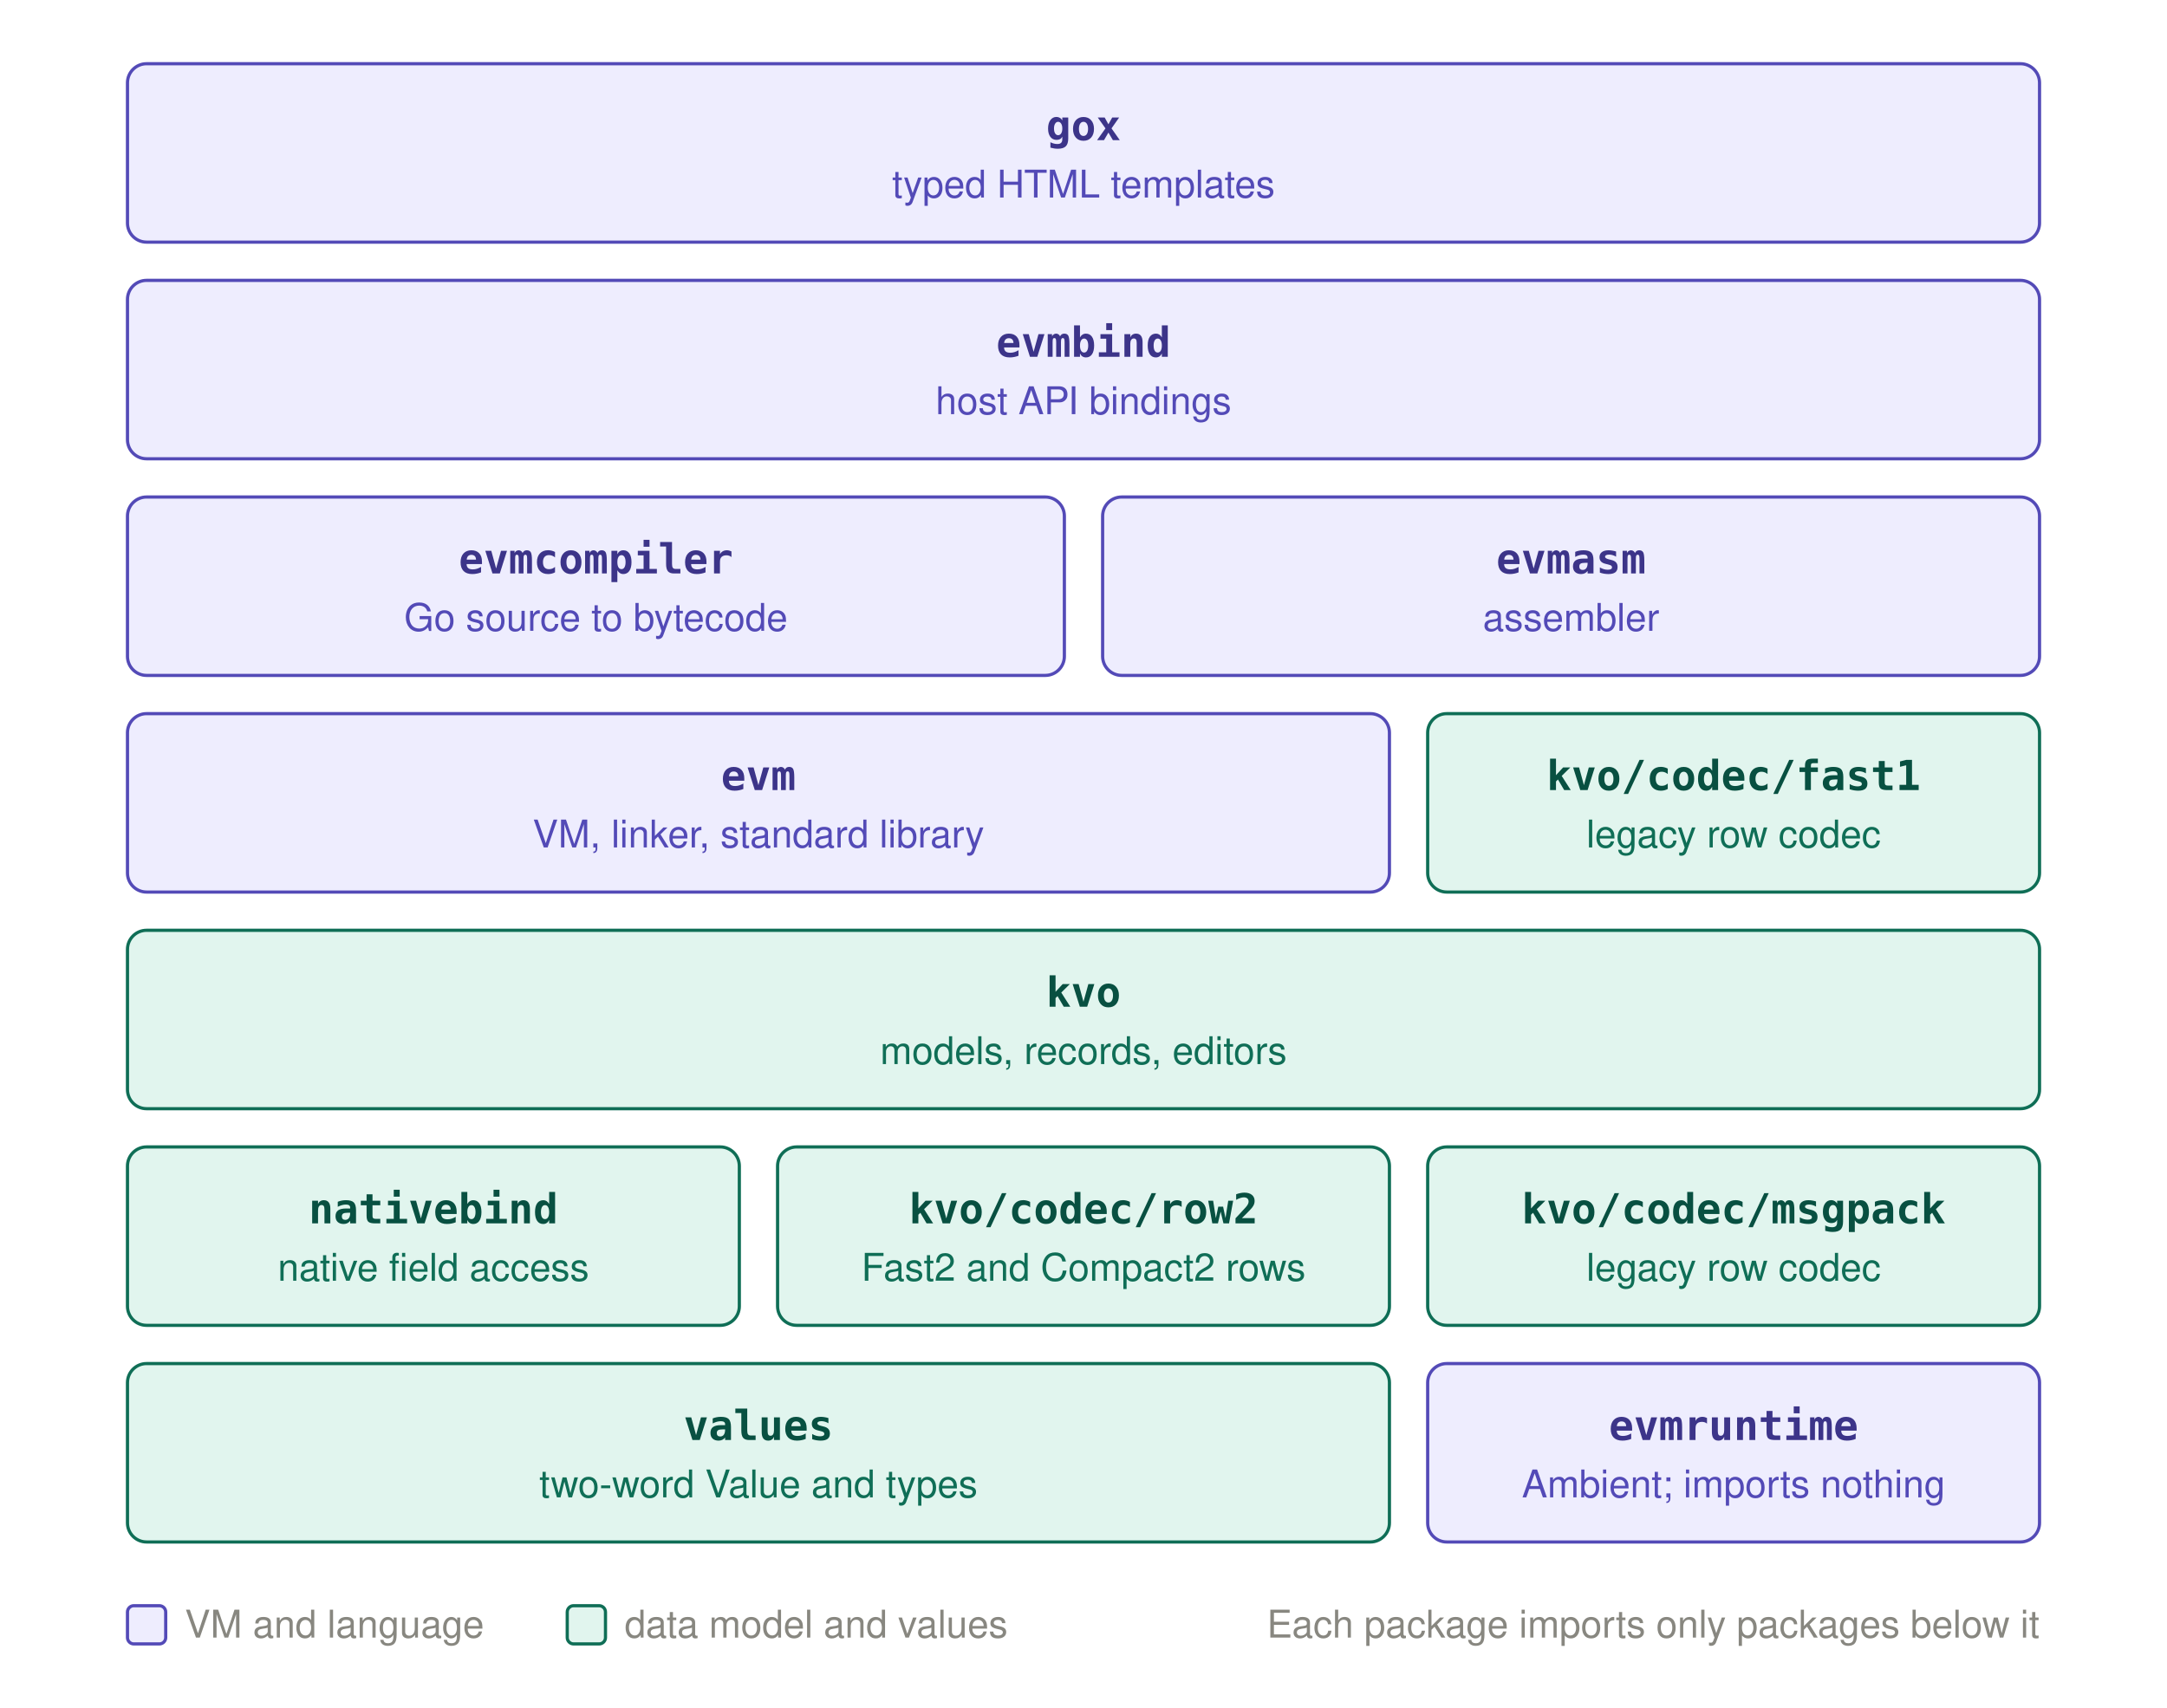
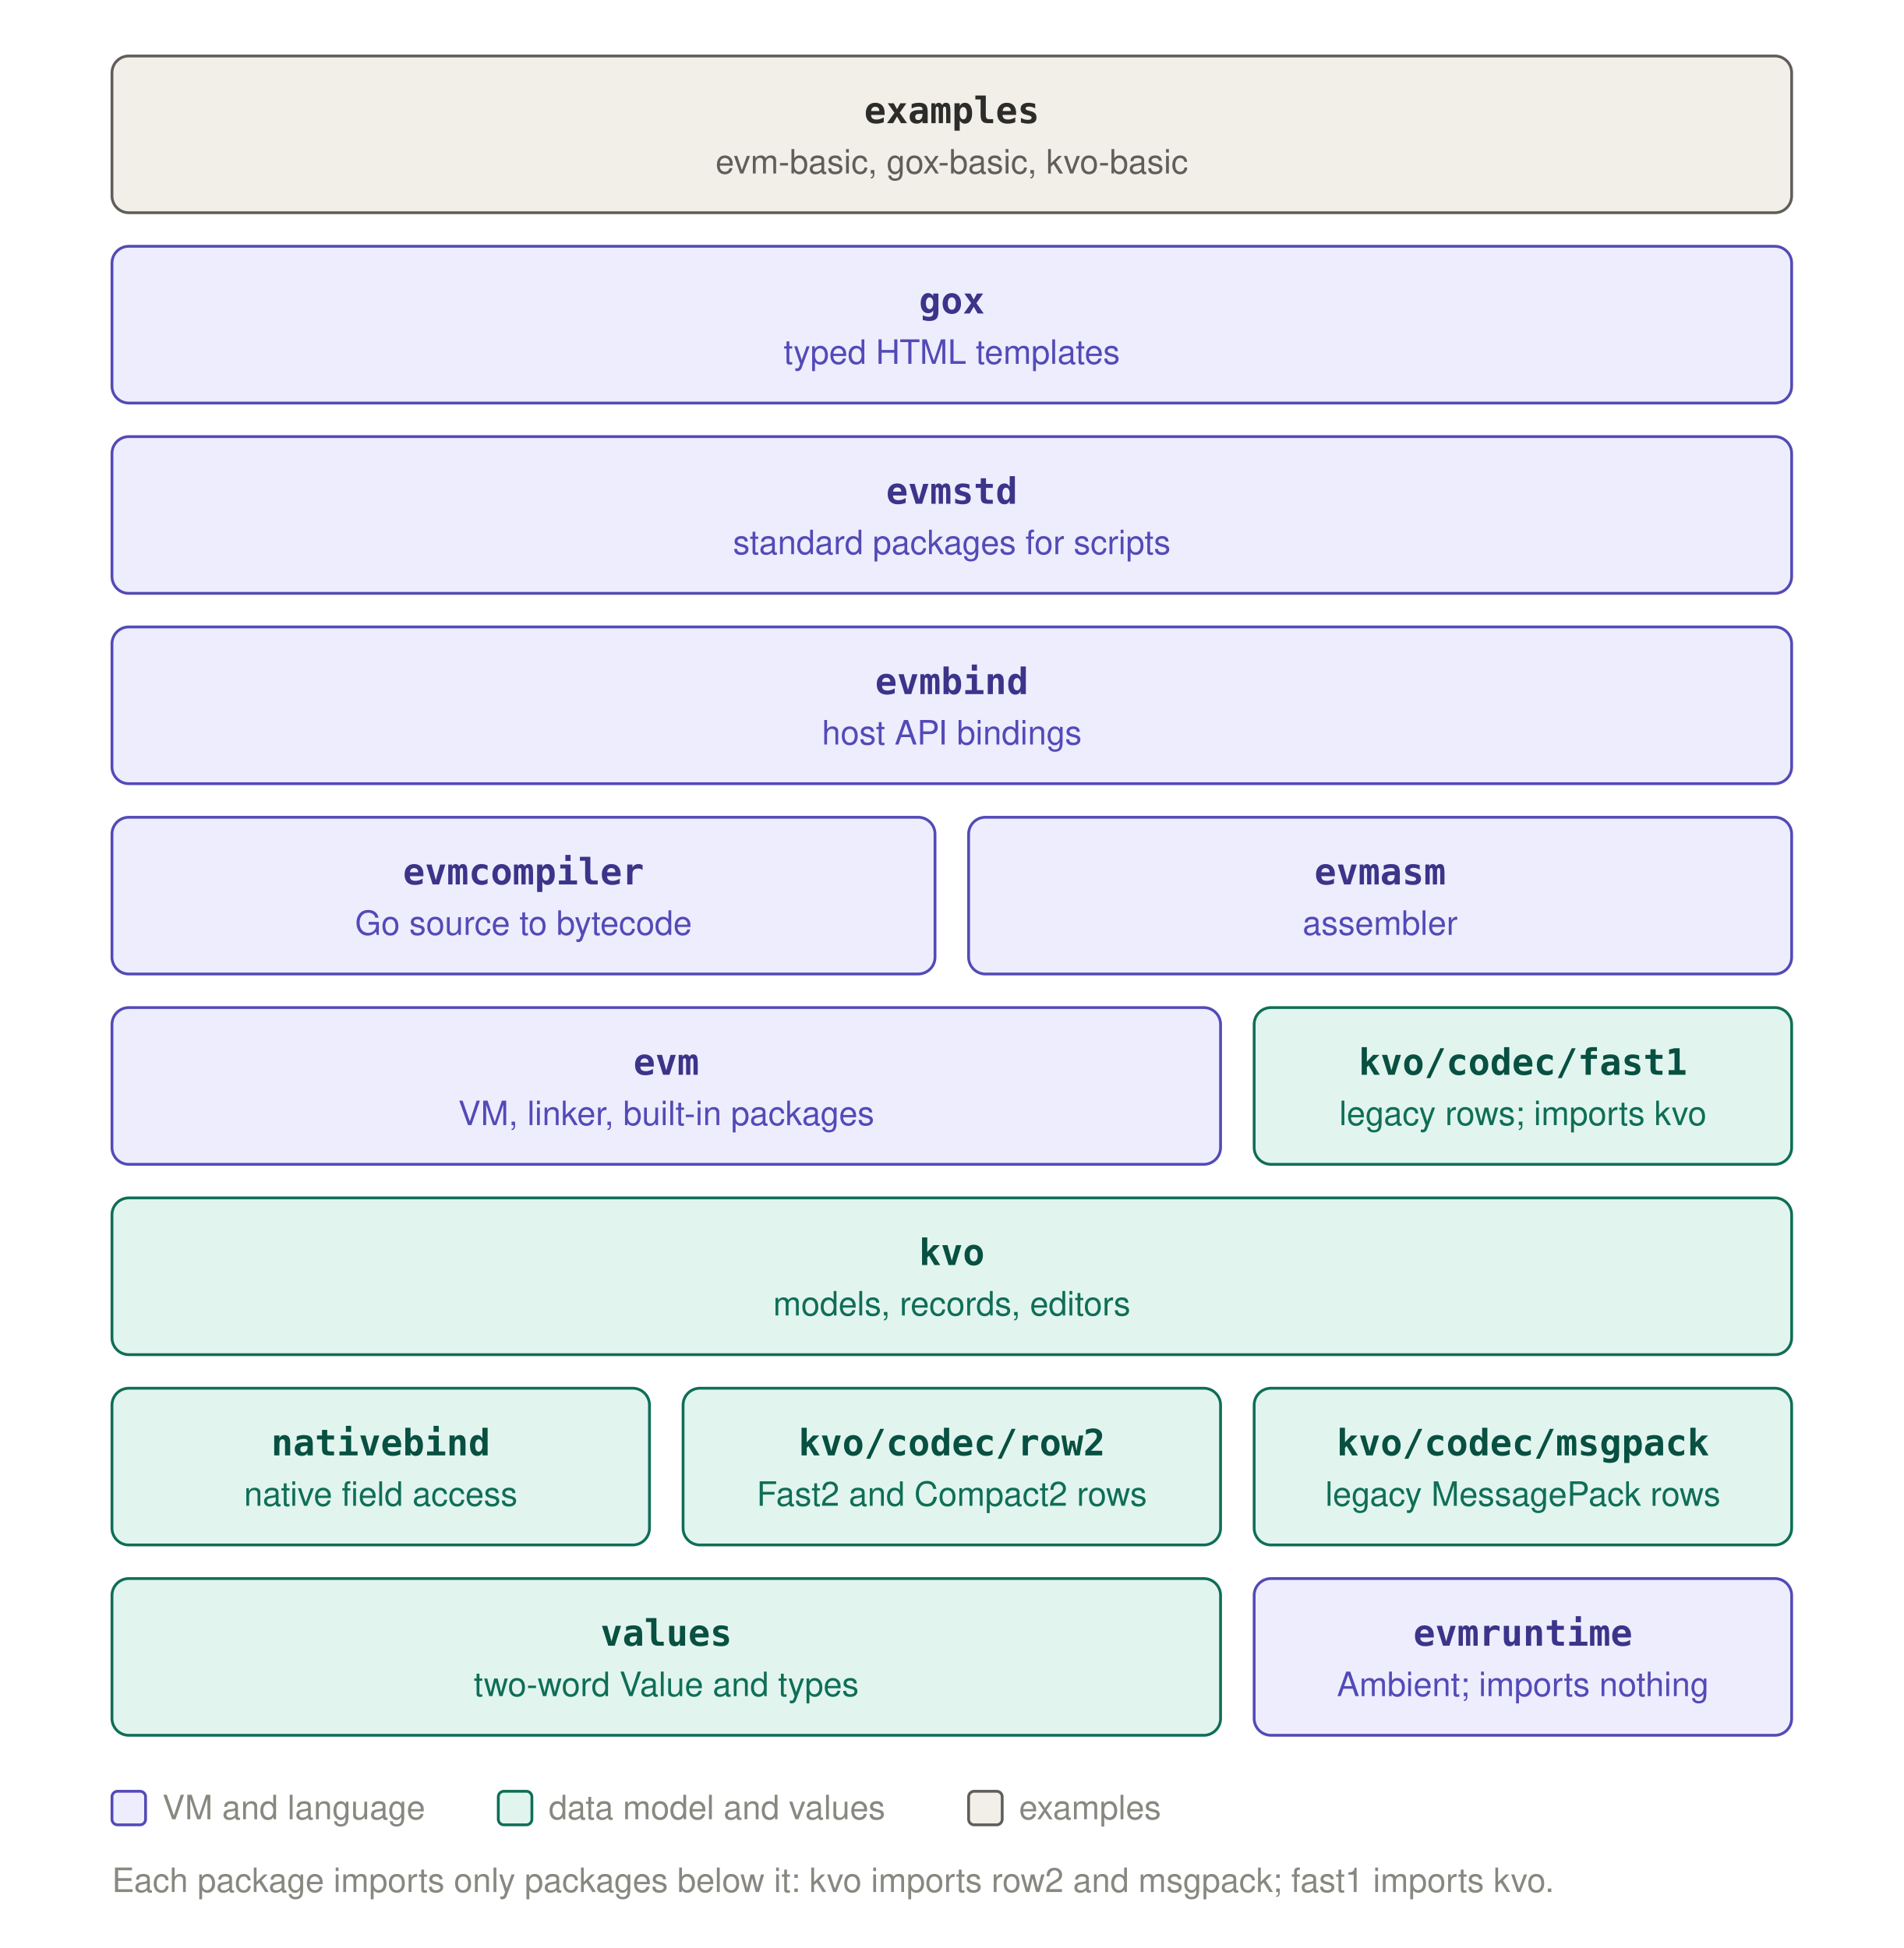
- <svg xmlns="http://www.w3.org/2000/svg" viewBox="0 0 680 536" width="680" role="img" aria-labelledby="title desc">
+ <svg xmlns="http://www.w3.org/2000/svg" viewBox="0 0 680 696" width="680" role="img" aria-labelledby="title desc">
  <style>
.t { font: 600 13px ui-monospace, SFMono-Regular, Menlo, Consolas, monospace; text-anchor: middle; }
.s { font: 12px -apple-system, system-ui, "Segoe UI", Helvetica, Arial, sans-serif; text-anchor: middle; }
.l { font: 12px -apple-system, system-ui, "Segoe UI", Helvetica, Arial, sans-serif; fill: #888780; }
</style>
-   <rect x="40" y="20" width="600" height="56" rx="6" fill="#EEEDFE" stroke="#534AB7" stroke-width="1" />
-   <text class="t" x="340" y="44" fill="#3C3489">gox</text>
-   <text class="s" x="340" y="62" fill="#534AB7">typed HTML templates</text>
+   <rect x="40" y="20" width="600" height="56" rx="6" fill="#F1EFE8" stroke="#5F5E5A" stroke-width="1" />
+   <text class="t" x="340" y="44" fill="#2C2C2A">examples</text>
+   <text class="s" x="340" y="62" fill="#5F5E5A">evm-basic, gox-basic, kvo-basic</text>
  <rect x="40" y="88" width="600" height="56" rx="6" fill="#EEEDFE" stroke="#534AB7" stroke-width="1" />
-   <text class="t" x="340" y="112" fill="#3C3489">evmbind</text>
-   <text class="s" x="340" y="130" fill="#534AB7">host API bindings</text>
-   <rect x="40" y="156" width="294" height="56" rx="6" fill="#EEEDFE" stroke="#534AB7" stroke-width="1" />
-   <text class="t" x="187" y="180" fill="#3C3489">evmcompiler</text>
-   <text class="s" x="187" y="198" fill="#534AB7">Go source to bytecode</text>
-   <rect x="346" y="156" width="294" height="56" rx="6" fill="#EEEDFE" stroke="#534AB7" stroke-width="1" />
-   <text class="t" x="493" y="180" fill="#3C3489">evmasm</text>
-   <text class="s" x="493" y="198" fill="#534AB7">assembler</text>
-   <rect x="40" y="224" width="396" height="56" rx="6" fill="#EEEDFE" stroke="#534AB7" stroke-width="1" />
-   <text class="t" x="238" y="248" fill="#3C3489">evm</text>
-   <text class="s" x="238" y="266" fill="#534AB7">VM, linker, standard library</text>
-   <rect x="448" y="224" width="192" height="56" rx="6" fill="#E1F5EE" stroke="#0F6E56" stroke-width="1" />
-   <text class="t" x="544" y="248" fill="#085041">kvo/codec/fast1</text>
-   <text class="s" x="544" y="266" fill="#0F6E56">legacy row codec</text>
-   <rect x="40" y="292" width="600" height="56" rx="6" fill="#E1F5EE" stroke="#0F6E56" stroke-width="1" />
-   <text class="t" x="340" y="316" fill="#085041">kvo</text>
-   <text class="s" x="340" y="334" fill="#0F6E56">models, records, editors</text>
-   <rect x="40" y="360" width="192" height="56" rx="6" fill="#E1F5EE" stroke="#0F6E56" stroke-width="1" />
-   <text class="t" x="136" y="384" fill="#085041">nativebind</text>
-   <text class="s" x="136" y="402" fill="#0F6E56">native field access</text>
-   <rect x="244" y="360" width="192" height="56" rx="6" fill="#E1F5EE" stroke="#0F6E56" stroke-width="1" />
-   <text class="t" x="340" y="384" fill="#085041">kvo/codec/row2</text>
-   <text class="s" x="340" y="402" fill="#0F6E56">Fast2 and Compact2 rows</text>
+   <text class="t" x="340" y="112" fill="#3C3489">gox</text>
+   <text class="s" x="340" y="130" fill="#534AB7">typed HTML templates</text>
+   <rect x="40" y="156" width="600" height="56" rx="6" fill="#EEEDFE" stroke="#534AB7" stroke-width="1" />
+   <text class="t" x="340" y="180" fill="#3C3489">evmstd</text>
+   <text class="s" x="340" y="198" fill="#534AB7">standard packages for scripts</text>
+   <rect x="40" y="224" width="600" height="56" rx="6" fill="#EEEDFE" stroke="#534AB7" stroke-width="1" />
+   <text class="t" x="340" y="248" fill="#3C3489">evmbind</text>
+   <text class="s" x="340" y="266" fill="#534AB7">host API bindings</text>
+   <rect x="40" y="292" width="294" height="56" rx="6" fill="#EEEDFE" stroke="#534AB7" stroke-width="1" />
+   <text class="t" x="187" y="316" fill="#3C3489">evmcompiler</text>
+   <text class="s" x="187" y="334" fill="#534AB7">Go source to bytecode</text>
+   <rect x="346" y="292" width="294" height="56" rx="6" fill="#EEEDFE" stroke="#534AB7" stroke-width="1" />
+   <text class="t" x="493" y="316" fill="#3C3489">evmasm</text>
+   <text class="s" x="493" y="334" fill="#534AB7">assembler</text>
+   <rect x="40" y="360" width="396" height="56" rx="6" fill="#EEEDFE" stroke="#534AB7" stroke-width="1" />
+   <text class="t" x="238" y="384" fill="#3C3489">evm</text>
+   <text class="s" x="238" y="402" fill="#534AB7">VM, linker, built-in packages</text>
  <rect x="448" y="360" width="192" height="56" rx="6" fill="#E1F5EE" stroke="#0F6E56" stroke-width="1" />
-   <text class="t" x="544" y="384" fill="#085041">kvo/codec/msgpack</text>
-   <text class="s" x="544" y="402" fill="#0F6E56">legacy row codec</text>
-   <rect x="40" y="428" width="396" height="56" rx="6" fill="#E1F5EE" stroke="#0F6E56" stroke-width="1" />
-   <text class="t" x="238" y="452" fill="#085041">values</text>
-   <text class="s" x="238" y="470" fill="#0F6E56">two-word Value and types</text>
-   <rect x="448" y="428" width="192" height="56" rx="6" fill="#EEEDFE" stroke="#534AB7" stroke-width="1" />
-   <text class="t" x="544" y="452" fill="#3C3489">evmruntime</text>
-   <text class="s" x="544" y="470" fill="#534AB7">Ambient; imports nothing</text>
-   <rect x="40" y="504" width="12" height="12" rx="2" fill="#EEEDFE" stroke="#534AB7" />
-   <text class="l" x="58" y="514">VM and language</text>
-   <rect x="178" y="504" width="12" height="12" rx="2" fill="#E1F5EE" stroke="#0F6E56" />
-   <text class="l" x="196" y="514">data model and values</text>
-   <text class="l" x="640" y="514" text-anchor="end">Each package imports only packages below it</text>
+   <text class="t" x="544" y="384" fill="#085041">kvo/codec/fast1</text>
+   <text class="s" x="544" y="402" fill="#0F6E56">legacy rows; imports kvo</text>
+   <rect x="40" y="428" width="600" height="56" rx="6" fill="#E1F5EE" stroke="#0F6E56" stroke-width="1" />
+   <text class="t" x="340" y="452" fill="#085041">kvo</text>
+   <text class="s" x="340" y="470" fill="#0F6E56">models, records, editors</text>
+   <rect x="40" y="496" width="192" height="56" rx="6" fill="#E1F5EE" stroke="#0F6E56" stroke-width="1" />
+   <text class="t" x="136" y="520" fill="#085041">nativebind</text>
+   <text class="s" x="136" y="538" fill="#0F6E56">native field access</text>
+   <rect x="244" y="496" width="192" height="56" rx="6" fill="#E1F5EE" stroke="#0F6E56" stroke-width="1" />
+   <text class="t" x="340" y="520" fill="#085041">kvo/codec/row2</text>
+   <text class="s" x="340" y="538" fill="#0F6E56">Fast2 and Compact2 rows</text>
+   <rect x="448" y="496" width="192" height="56" rx="6" fill="#E1F5EE" stroke="#0F6E56" stroke-width="1" />
+   <text class="t" x="544" y="520" fill="#085041">kvo/codec/msgpack</text>
+   <text class="s" x="544" y="538" fill="#0F6E56">legacy MessagePack rows</text>
+   <rect x="40" y="564" width="396" height="56" rx="6" fill="#E1F5EE" stroke="#0F6E56" stroke-width="1" />
+   <text class="t" x="238" y="588" fill="#085041">values</text>
+   <text class="s" x="238" y="606" fill="#0F6E56">two-word Value and types</text>
+   <rect x="448" y="564" width="192" height="56" rx="6" fill="#EEEDFE" stroke="#534AB7" stroke-width="1" />
+   <text class="t" x="544" y="588" fill="#3C3489">evmruntime</text>
+   <text class="s" x="544" y="606" fill="#534AB7">Ambient; imports nothing</text>
+   <rect x="40" y="640" width="12" height="12" rx="2" fill="#EEEDFE" stroke="#534AB7" />
+   <text class="l" x="58" y="650">VM and language</text>
+   <rect x="178" y="640" width="12" height="12" rx="2" fill="#E1F5EE" stroke="#0F6E56" />
+   <text class="l" x="196" y="650">data model and values</text>
+   <rect x="346" y="640" width="12" height="12" rx="2" fill="#F1EFE8" stroke="#5F5E5A" />
+   <text class="l" x="364" y="650">examples</text>
+   <text class="l" x="40" y="676">Each package imports only packages below it: kvo imports row2 and msgpack; fast1 imports kvo.</text>
</svg>
